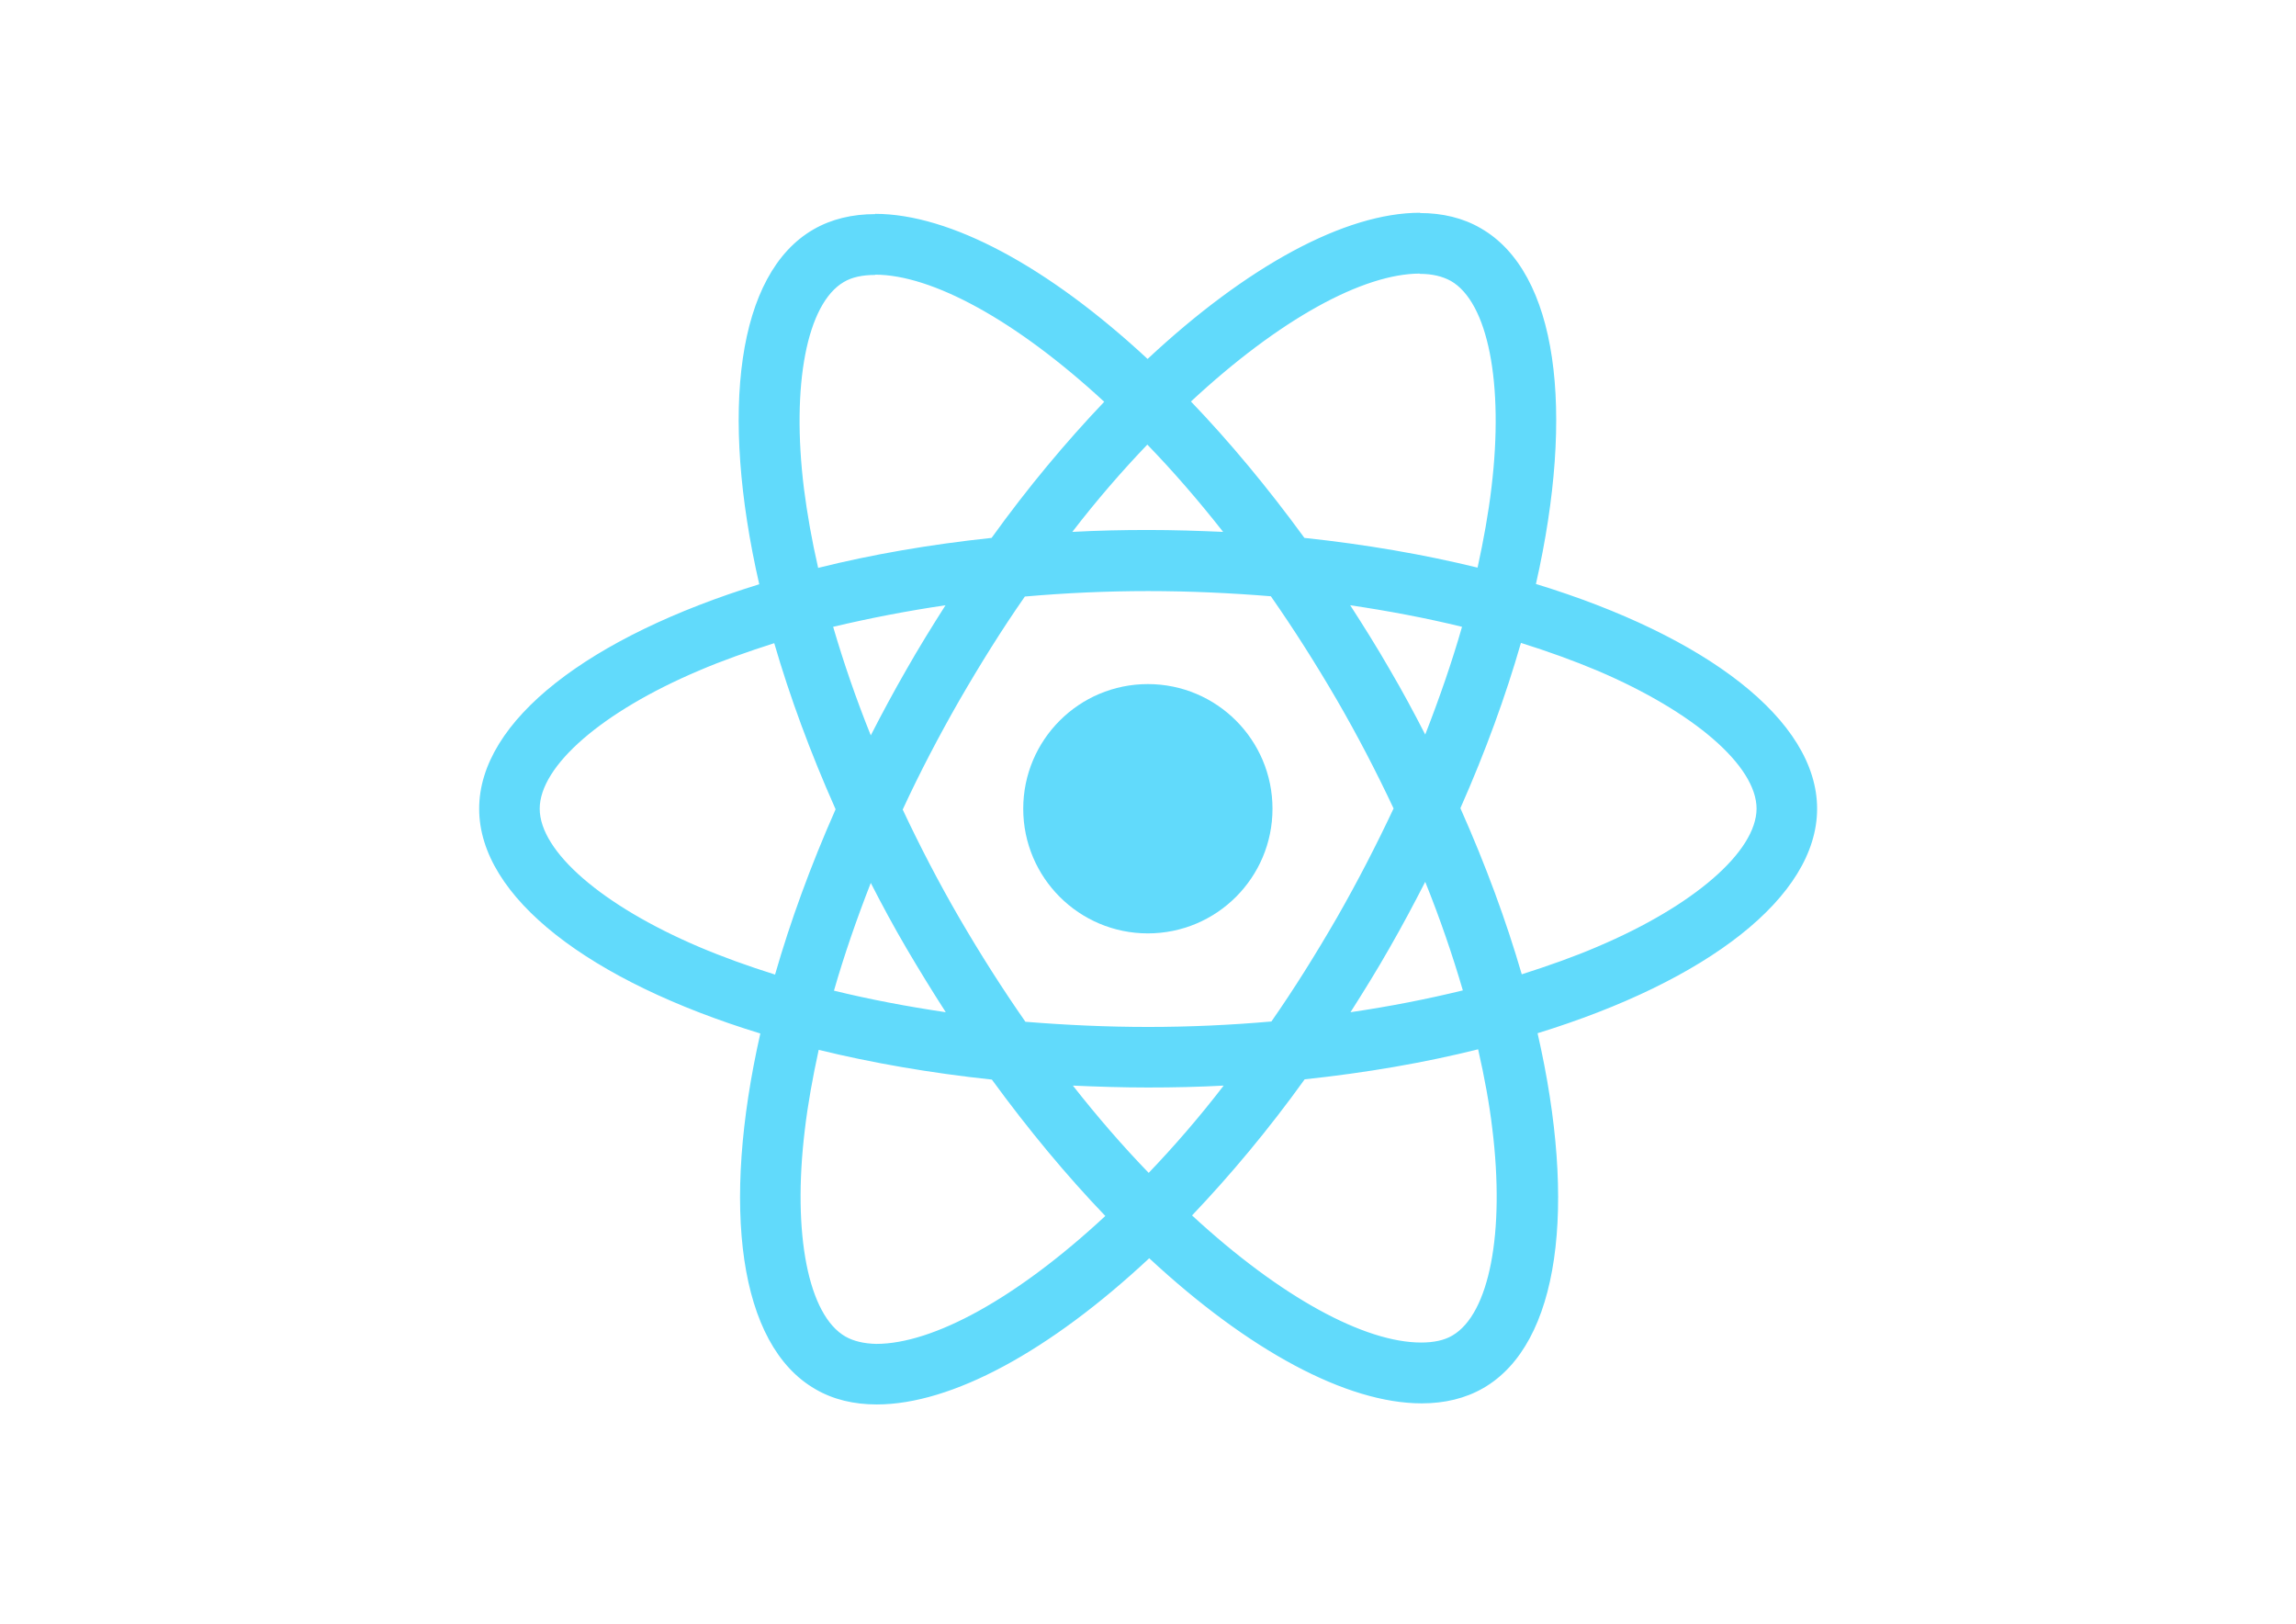
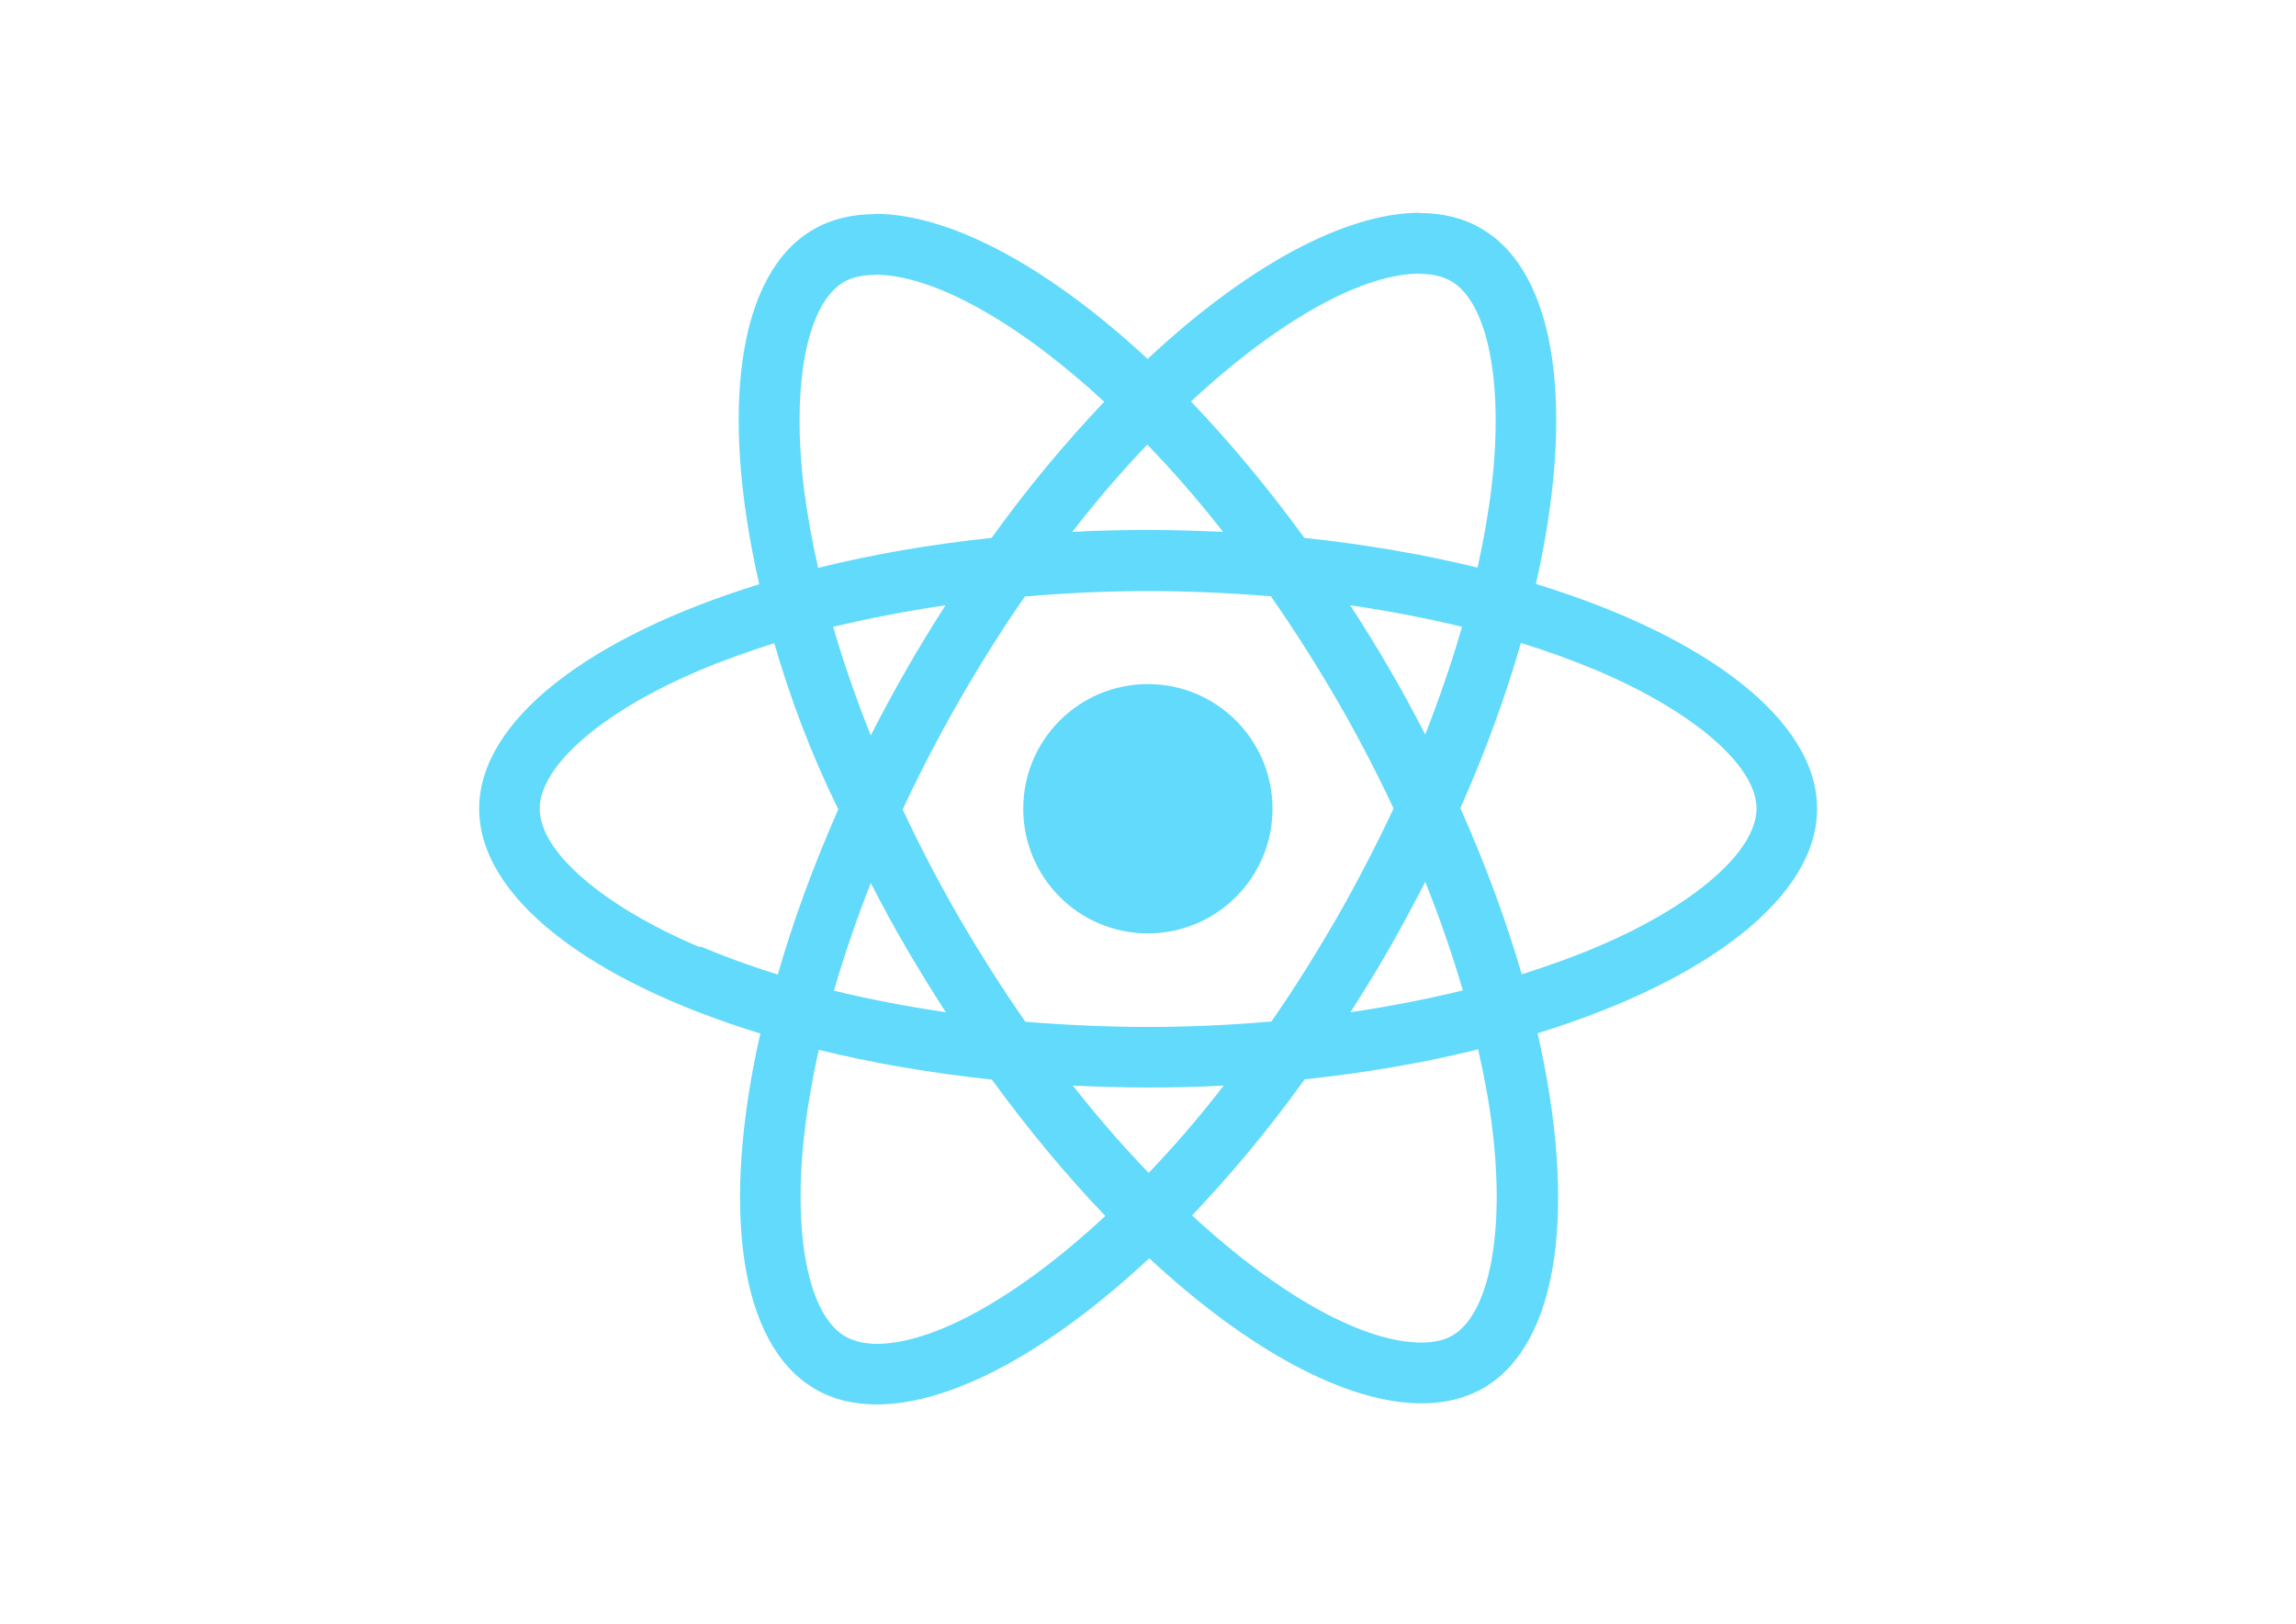
<svg xmlns="http://www.w3.org/2000/svg" viewBox="0 0 841.9 595.3">
  <g fill="#61DAFB">
-     <path d="M666.3 296.5c0-32.5-40.7-63.3-103.1-82.4 14.4-63.6 8-114.2-20.2-130.4-6.5-3.8-14.1-5.6-22.4-5.6v22.3c4.6 0 8.3.9 11.4 2.6 13.6 7.8 19.5 37.5 14.9 75.7-1.1 9.4-2.9 19.3-5.1 29.4-19.6-4.8-41-8.5-63.5-10.9-13.5-18.5-27.5-35.3-41.6-50 32.6-30.3 63.2-46.9 84-46.9V78c-27.5 0-63.5 19.6-99.9 53.6-36.4-33.8-72.4-53.2-99.9-53.2v22.3c20.7 0 51.4 16.5 84 46.6-14 14.7-28 31.4-41.3 49.9-22.6 2.4-44 6.1-63.6 11-2.3-10-4-19.7-5.2-29-4.7-38.2 1.1-67.9 14.6-75.8 3-1.8 6.9-2.6 11.5-2.6V78.5c-8.4 0-16 1.8-22.6 5.6-28.1 16.2-34.4 66.7-19.9 130.1-62.2 19.2-102.7 49.9-102.7 82.3 0 32.5 40.7 63.3 103.1 82.4-14.4 63.6-8 114.2 20.2 130.4 6.5 3.8 14.1 5.6 22.5 5.6 27.5 0 63.5-19.6 99.9-53.6 36.4 33.8 72.4 53.2 99.9 53.2 8.4 0 16-1.8 22.6-5.6 28.1-16.2 34.4-66.7 19.9-130.1 62-19.1 102.5-49.9 102.5-82.3zm-130.2-66.7c-3.7 12.9-8.3 26.2-13.5 39.5-4.1-8-8.4-16-13.1-24-4.6-8-9.5-15.8-14.4-23.4 14.2 2.1 27.9 4.7 41 7.9zm-45.8 106.5c-7.8 13.5-15.8 26.3-24.1 38.2-14.9 1.3-30 2-45.2 2-15.1 0-30.2-.7-45-1.9-8.3-11.9-16.4-24.6-24.2-38-7.6-13.1-14.5-26.4-20.8-39.8 6.2-13.4 13.2-26.8 20.7-39.9 7.8-13.5 15.8-26.3 24.1-38.2 14.9-1.3 30-2 45.2-2 15.1 0 30.2.7 45 1.9 8.3 11.9 16.4 24.6 24.2 38 7.6 13.1 14.5 26.4 20.8 39.8-6.3 13.4-13.2 26.8-20.7 39.9zm32.3-13c5.4 13.4 10 26.8 13.8 39.8-13.1 3.2-26.9 5.9-41.2 8 4.9-7.7 9.8-15.6 14.4-23.7 4.6-8 8.9-16.1 13-24.1zM421.2 430c-9.3-9.6-18.6-20.3-27.8-32 9 .4 18.2.7 27.5.7 9.4 0 18.7-.2 27.8-.7-9 11.7-18.3 22.4-27.5 32zm-74.4-58.9c-14.2-2.1-27.9-4.7-41-7.9 3.7-12.9 8.3-26.2 13.5-39.5 4.1 8 8.4 16 13.1 24 4.7 8 9.5 15.8 14.4 23.4zM420.7 163c9.3 9.6 18.6 20.3 27.8 32-9-.4-18.2-.7-27.5-.7-9.4 0-18.7.2-27.8.7 9-11.7 18.3-22.4 27.5-32zm-74 58.9c-4.9 7.7-9.8 15.6-14.4 23.7-4.6 8-8.9 16-13 24-5.4-13.4-10-26.8-13.8-39.8 13.1-3.1 26.9-5.8 41.2-7.9zm-90.5 125.2c-35.4-15.1-58.3-34.9-58.3-50.6 0-15.7 22.9-35.6 58.3-50.6 8.6-3.7 18-7 27.7-10.1 5.7 19.6 13.2 40 22.5 60.9-9.2 20.8-16.6 41.1-22.2 60.6-9.9-3.1-19.3-6.5-28-10.2zM310 490c-13.6-7.8-19.5-37.5-14.9-75.7 1.1-9.4 2.9-19.3 5.1-29.4 19.6 4.8 41 8.5 63.5 10.9 13.5 18.5 27.5 35.3 41.6 50-32.6 30.3-63.2 46.9-84 46.9-4.5-.1-8.3-1-11.3-2.7zm237.2-76.2c4.7 38.2-1.1 67.9-14.6 75.8-3 1.8-6.9 2.6-11.5 2.6-20.7 0-51.4-16.5-84-46.6 14-14.7 28-31.4 41.3-49.9 22.6-2.4 44-6.1 63.6-11 2.3 10.1 4.1 19.8 5.2 29.1zm38.5-66.7c-8.6 3.7-18 7-27.7 10.1-5.7-19.6-13.2-40-22.5-60.9 9.2-20.8 16.6-41.1 22.2-60.6 9.9 3.1 19.3 6.5 28.1 10.2 35.4 15.1 58.3 34.9 58.3 50.6-.1 15.7-23 35.6-58.4 50.6zM320.8 78.4z" />
+     <path d="M666.3 296.5c0-32.5-40.7-63.3-103.1-82.4 14.4-63.6 8-114.2-20.2-130.4-6.5-3.8-14.1-5.6-22.4-5.6v22.3c4.6 0 8.3.9 11.4 2.6 13.6 7.8 19.5 37.5 14.9 75.7-1.1 9.4-2.9 19.3-5.1 29.4-19.6-4.8-41-8.5-63.5-10.9-13.5-18.5-27.5-35.3-41.6-50 32.6-30.3 63.2-46.9 84-46.9V78c-27.5 0-63.5 19.6-99.9 53.6-36.4-33.8-72.4-53.2-99.9-53.2v22.3c20.7 0 51.4 16.5 84 46.6-14 14.7-28 31.4-41.3 49.9-22.6 2.4-44 6.1-63.6 11-2.3-10-4-19.7-5.2-29-4.7-38.2 1.1-67.9 14.6-75.8 3-1.8 6.9-2.6 11.5-2.6V78.5c-8.4 0-16 1.8-22.6 5.6-28.1 16.2-34.4 66.7-19.9 130.1-62.2 19.2-102.7 49.9-102.7 82.3 0 32.5 40.7 63.3 103.1 82.4-14.4 63.6-8 114.2 20.2 130.4 6.5 3.8 14.1 5.6 22.5 5.6 27.5 0 63.5-19.6 99.9-53.6 36.4 33.8 72.4 53.2 99.9 53.2 8.4 0 16-1.8 22.6-5.6 28.1-16.2 34.4-66.7 19.9-130.1 62-19.1 102.5-49.9 102.5-82.3zm-130.2-66.7c-3.7 12.9-8.3 26.2-13.5 39.5-4.1-8-8.4-16-13.1-24-4.6-8-9.5-15.8-14.4-23.4 14.2 2.1 27.9 4.7 41 7.9zm-45.8 106.5c-7.8 13.5-15.8 26.3-24.1 38.2-14.9 1.3-30 2-45.2 2-15.1 0-30.2-.7-45-1.9-8.3-11.9-16.4-24.6-24.2-38-7.6-13.1-14.5-26.4-20.8-39.8 6.2-13.4 13.2-26.8 20.7-39.9 7.8-13.5 15.8-26.3 24.1-38.2 14.9-1.3 30-2 45.2-2 15.1 0 30.2.7 45 1.9 8.3 11.9 16.4 24.6 24.2 38 7.6 13.1 14.5 26.4 20.8 39.8-6.3 13.4-13.2 26.8-20.7 39.9zm32.3-13c5.4 13.4 10 26.8 13.8 39.8-13.1 3.2-26.9 5.9-41.2 8 4.9-7.7 9.8-15.6 14.4-23.7 4.6-8 8.9-16.1 13-24.1zM421.2 430c-9.3-9.6-18.6-20.3-27.8-32 9 .4 18.2.7 27.5.7 9.4 0 18.7-.2 27.8-.7-9 11.7-18.3 22.4-27.5 32zm-74.4-58.9c-14.2-2.1-27.9-4.7-41-7.9 3.7-12.9 8.3-26.2 13.5-39.5 4.1 8 8.4 16 13.1 24 4.7 8 9.5 15.8 14.4 23.4zM420.7 163c9.3 9.6 18.6 20.3 27.8 32-9-.4-18.2-.7-27.5-.7-9.4 0-18.7.2-27.8.7 9-11.7 18.3-22.4 27.5-32zm-74 58.9c-4.9 7.7-9.8 15.6-14.4 23.7-4.6 8-8.9 16-13 24-5.4-13.4-10-26.8-13.8-39.8 13.1-3.1 26.9-5.8 41.2-7.9zm-90.5 125.2c-35.4-15.1-58.3-34.9-58.3-50.6 0-15.7 22.9-35.6 58.3-50.6 8.6-3.7 18-7 27.7-10.1 5.7 19.6 13.2 40 23.5 60.9-9.2 20.8-16.6 41.1-22.2 60.6-9.9-3.1-19.3-6.5-28-10.2zM310 490c-13.6-7.8-19.5-37.5-14.9-75.7 1.1-9.4 2.9-19.3 5.1-29.4 19.6 4.8 41 8.5 63.5 10.9 13.5 18.5 27.5 35.3 41.6 50-32.6 30.3-63.2 46.9-84 46.9-4.5-.1-8.3-1-11.3-2.7zm237.2-76.2c4.7 38.2-1.1 67.9-14.6 75.8-3 1.8-6.9 2.6-11.5 2.6-20.7 0-51.4-16.5-84-46.6 14-14.7 28-31.4 41.3-49.9 22.6-2.4 44-6.1 63.6-11 2.3 10.1 4.1 19.8 5.2 29.1zm38.5-66.7c-8.6 3.7-18 7-27.7 10.1-5.7-19.6-13.2-40-22.5-60.9 9.2-20.8 16.6-41.1 22.2-60.6 9.9 3.1 19.3 6.5 28.1 10.2 35.4 15.1 58.3 34.9 58.3 50.6-.1 15.7-23 35.6-58.4 50.6zM320.8 78.4z" />
    <circle cx="420.9" cy="296.5" r="45.7" />
-     <path d="M520.5 78.1z" />
+     <path d="M510.5 78.1z" />
  </g>
</svg>
